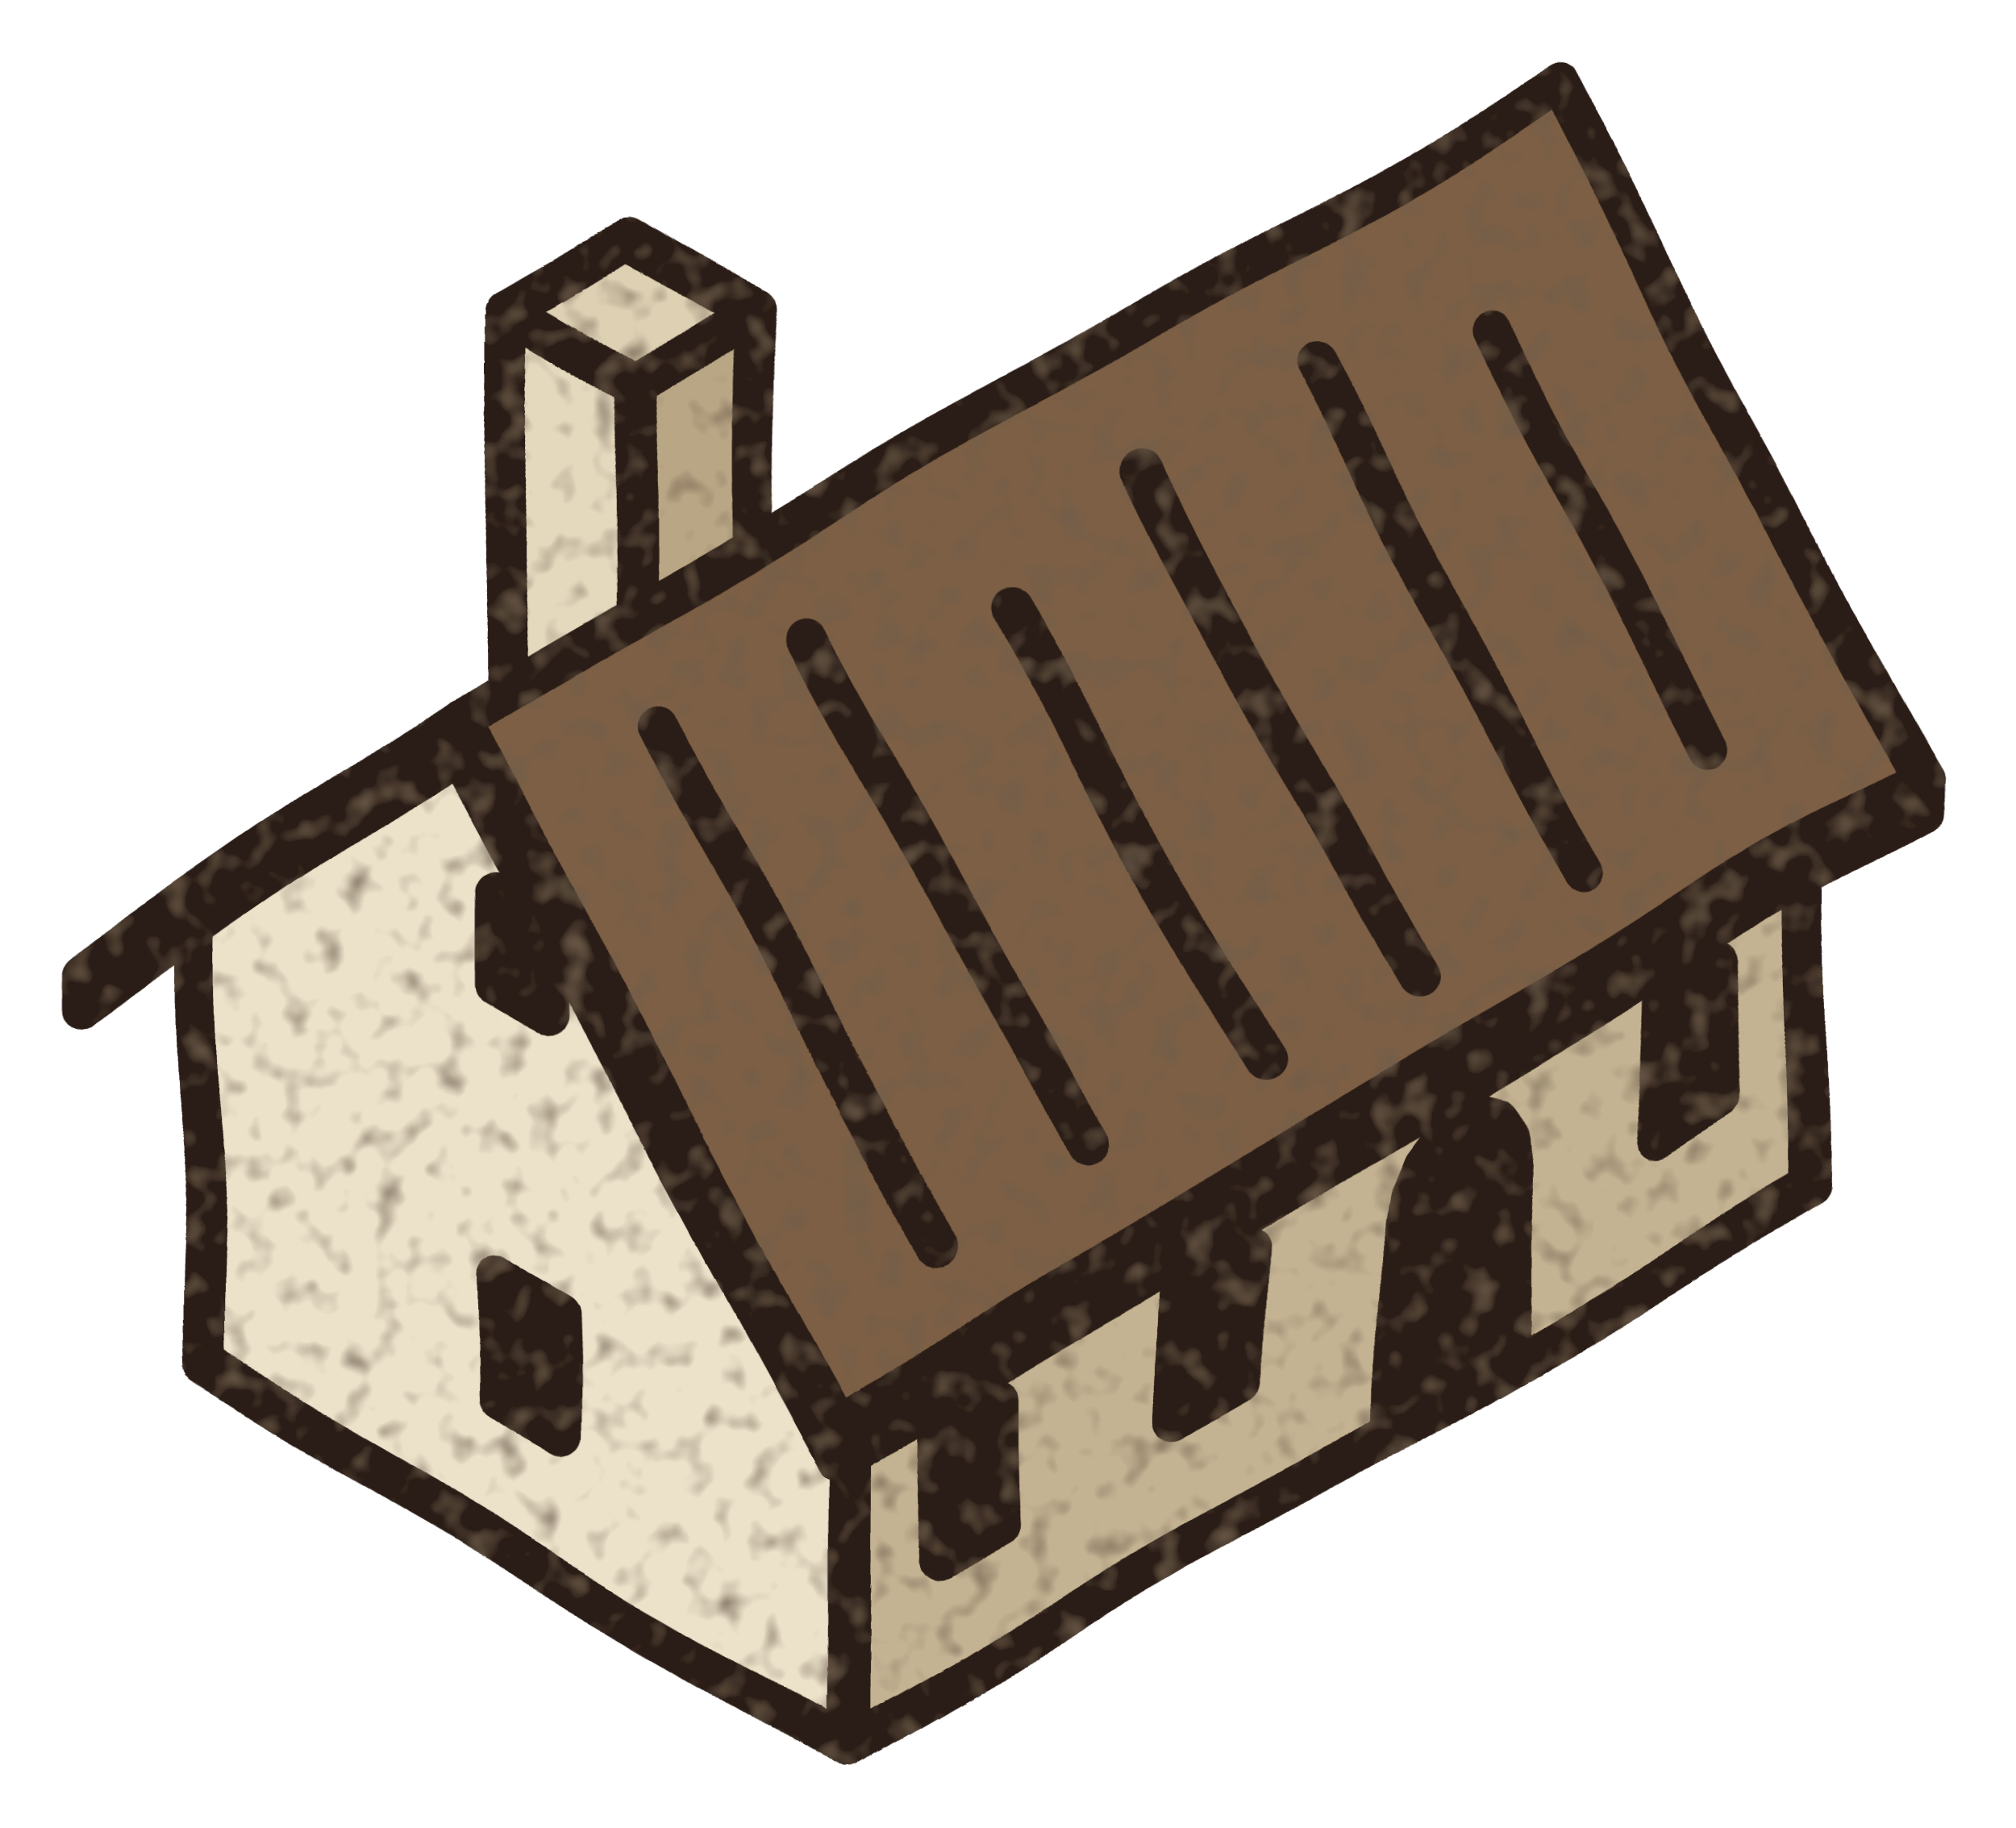
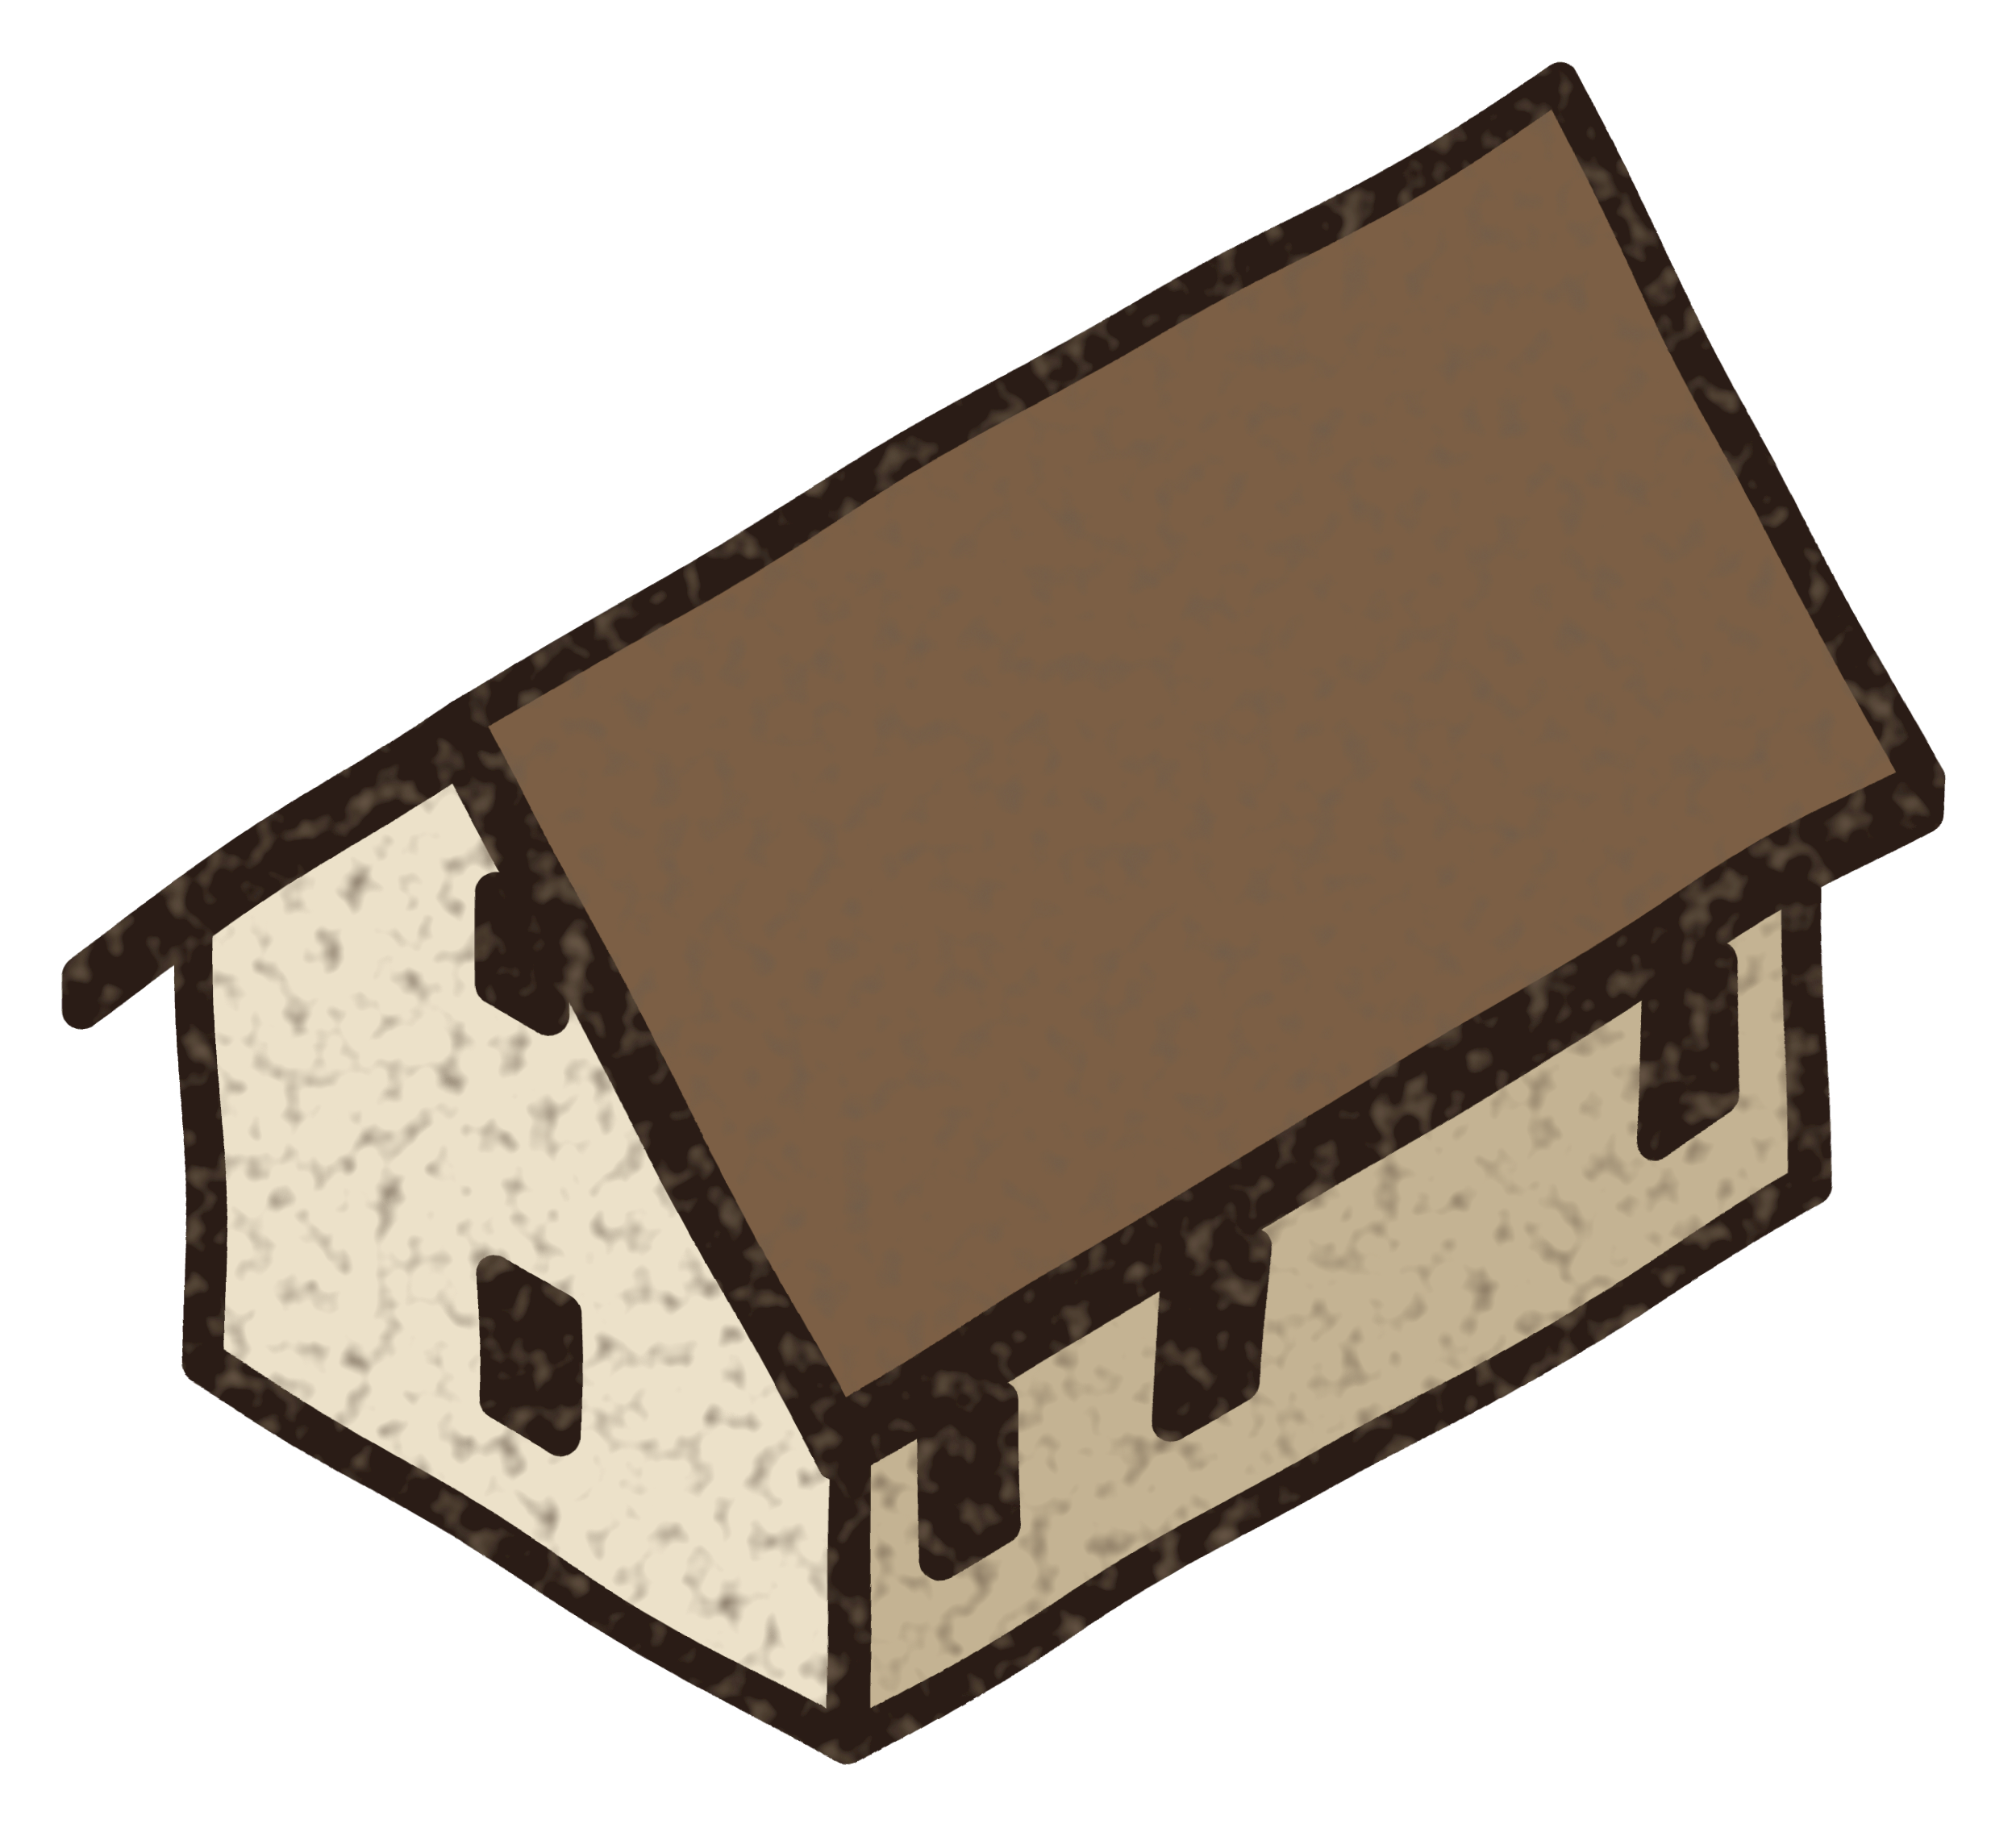
- <svg xmlns="http://www.w3.org/2000/svg" width="161.81" height="146.7" viewBox="0 0 53.94 48.9" data-footprint="2 3" data-origin="31.3 21.7" fill="none" stroke="#2a1e16" stroke-width="1.1" stroke-linecap="round" stroke-linejoin="round">
+ <svg xmlns="http://www.w3.org/2000/svg" width="161.85" height="146.73" viewBox="0 0 53.95 48.91" data-footprint="2 3" data-origin="31.3 21.7" fill="none" stroke="#2a1e16" stroke-width="1.1" stroke-linecap="round" stroke-linejoin="round" data-edited="true">
  <defs>
    <filter id="hand" x="-4%" y="-4%" width="108%" height="108%">
      <feTurbulence type="fractalNoise" baseFrequency="0.07" numOctaves="2" seed="4" result="warp" />
      <feDisplacementMap in="SourceGraphic" in2="warp" scale="1.3" xChannelSelector="R" yChannelSelector="G" result="wobble" />
      <feTurbulence type="fractalNoise" baseFrequency="1.2" numOctaves="2" seed="9" result="grain" />
      <feColorMatrix in="grain" type="matrix" values="0 0 0 0 0.16 0 0 0 0 0.11 0 0 0 0 0.07 2.2 0 0 0 -1.18" result="specks" />
      <feComposite in="specks" in2="wobble" operator="in" result="speckled" />
      <feMerge>
        <feMergeNode in="wobble" />
        <feMergeNode in="speckled" />
      </feMerge>
    </filter>
  </defs>
  <g class="part" filter="url(#hand)">
-     <path data-layer="chimney" fill="#e4d8bd" d="M13.54 23.25L17.01 25.25L17.01 10.25L13.54 8.25Z" />
-     <path data-layer="chimney" fill="#b9a684" d="M17.01 25.25L20.13 23.45L20.13 8.45L17.01 10.25Z" />
-     <path data-layer="chimney" fill="#ddd0b3" d="M16.66 6.45L13.54 8.25L17.01 10.25L20.13 8.45Z" />
    <path data-layer="walls" fill="#c4b393" d="M48.62 31.7L22.64 46.7L22.64 34.2L48.62 19.2Z" />
    <path data-layer="walls" fill="#ece1c9" d="M5.32 36.7L22.64 46.7L22.64 34.2L13.98 18.2L5.32 24.2Z" />
    <path data-layer="windows" fill="#2a1e16" d="M46.24 29.33L44.51 30.33L44.51 26.92L46.24 25.92Z" />
    <path data-layer="windows" fill="#2a1e16" d="M33.25 36.83L31.51 37.83L31.51 34.42L33.25 33.42Z" />
    <path data-layer="windows" fill="#2a1e16" d="M26.75 40.58L25.02 41.58L25.02 38.17L26.75 37.17Z" />
    <path data-layer="windows" fill="#2a1e16" d="M13.11 37.45L14.84 38.45L14.84 35.05L13.11 34.05Z" />
    <path data-layer="windows" fill="#2a1e16" d="M13.29 26.38L14.67 27.18L14.67 24.78L13.29 23.98Z" />
-     <path data-layer="door" fill="#2a1e16" d="M40.44 36.42L40.44 31.03L40.32 30.4L39.98 30.02L39.47 29.92L38.88 30.13L38.28 30.61L37.77 31.29L37.44 32.07L37.32 32.82L37.32 38.22Z" />
    <path data-layer="eaves" class="roof-shade" fill="#7b5e45" d="M12.25 19.2L2.2 26.16L2.2 27.16L12.25 20.2Z" />
    <path data-layer="eaves" class="roof-shade" fill="#7b5e45" d="M12.25 19.2L22.29 37.76L22.29 38.76L12.25 20.2Z" />
    <path data-layer="eaves" class="roof-shade" fill="#7b5e45" d="M51.74 20.76L22.29 37.76L22.29 38.76L51.74 21.76Z" />
    <path data-layer="roof" class="roof-shade" fill="#7b5e45" d="M41.69 2.2L12.25 19.2L22.29 37.76L51.74 20.76Z" />
-     <path data-layer="roof lines" d="M39.82 8.8L45.95 20.13" />
-     <path data-layer="roof lines" d="M34.97 9.83L42.31 23.39" />
-     <path data-layer="roof lines" d="M30.41 12.64L37.77 26.24" />
-     <path data-layer="roof lines" d="M27.1 16.23L33.67 28.38" />
-     <path data-layer="roof lines" d="M21.68 16.91L29.03 30.5" />
-     <path data-layer="roof lines" d="M17.7 19.39L25.09 33.04" />
  </g>
</svg>
